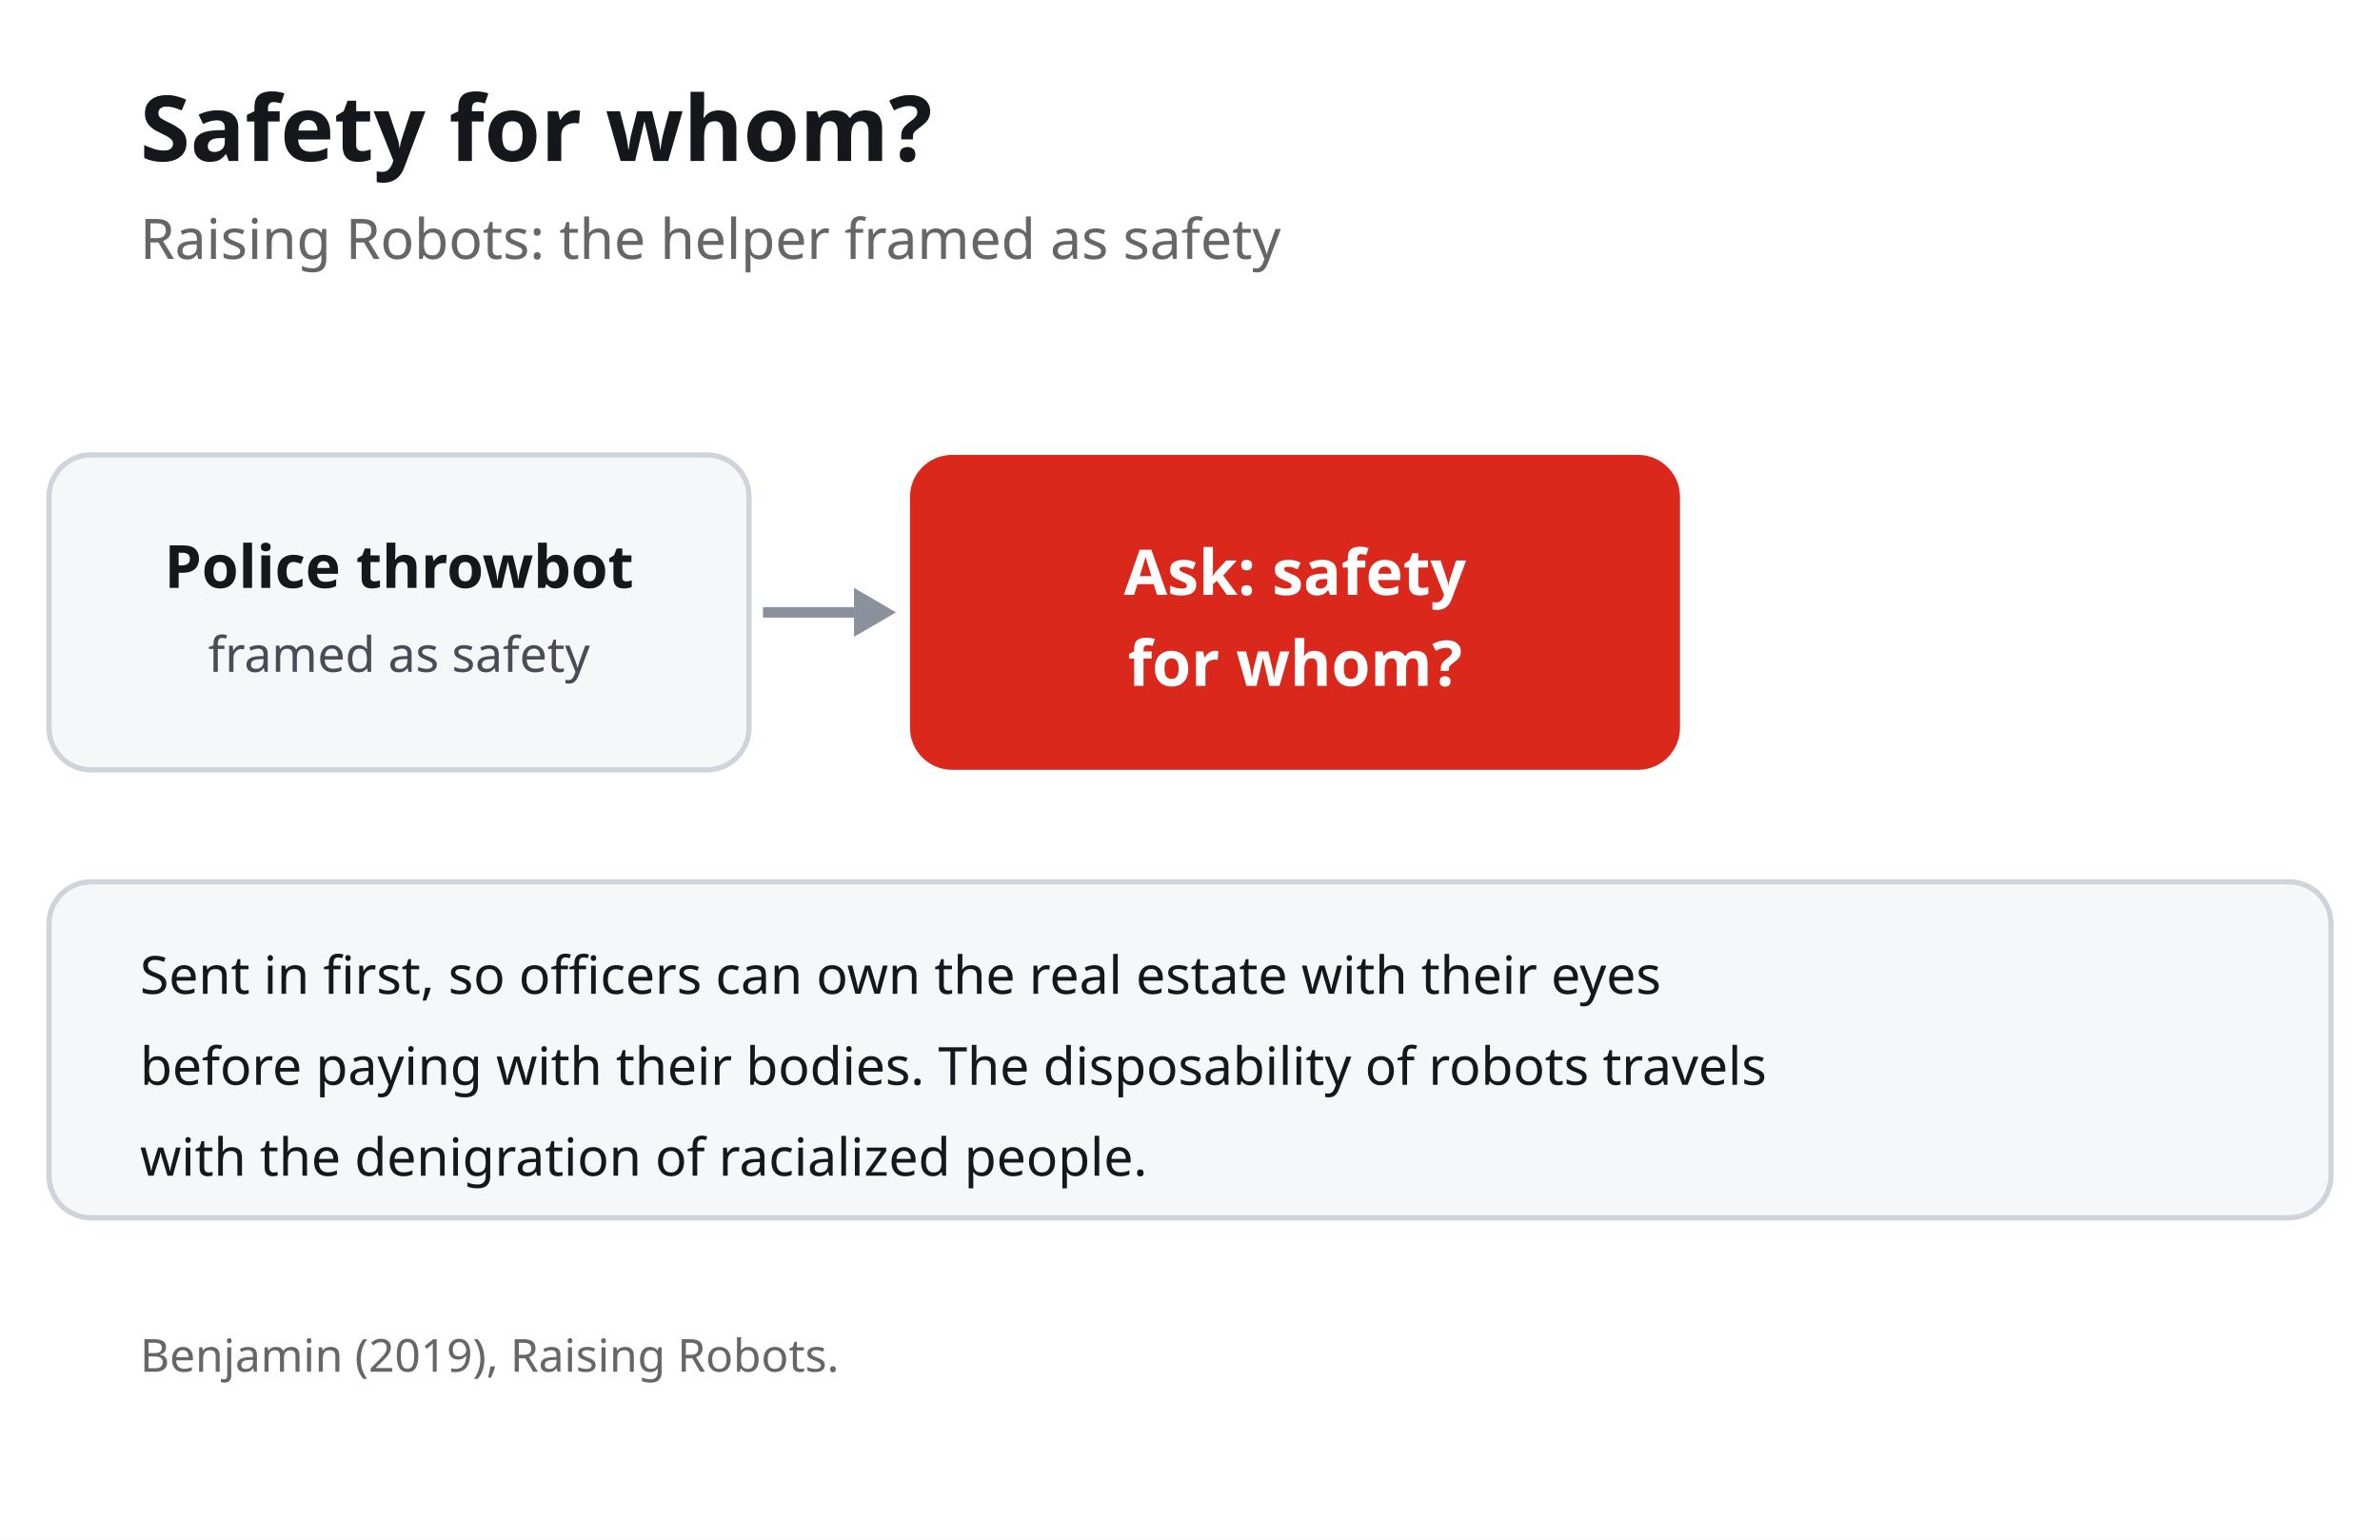
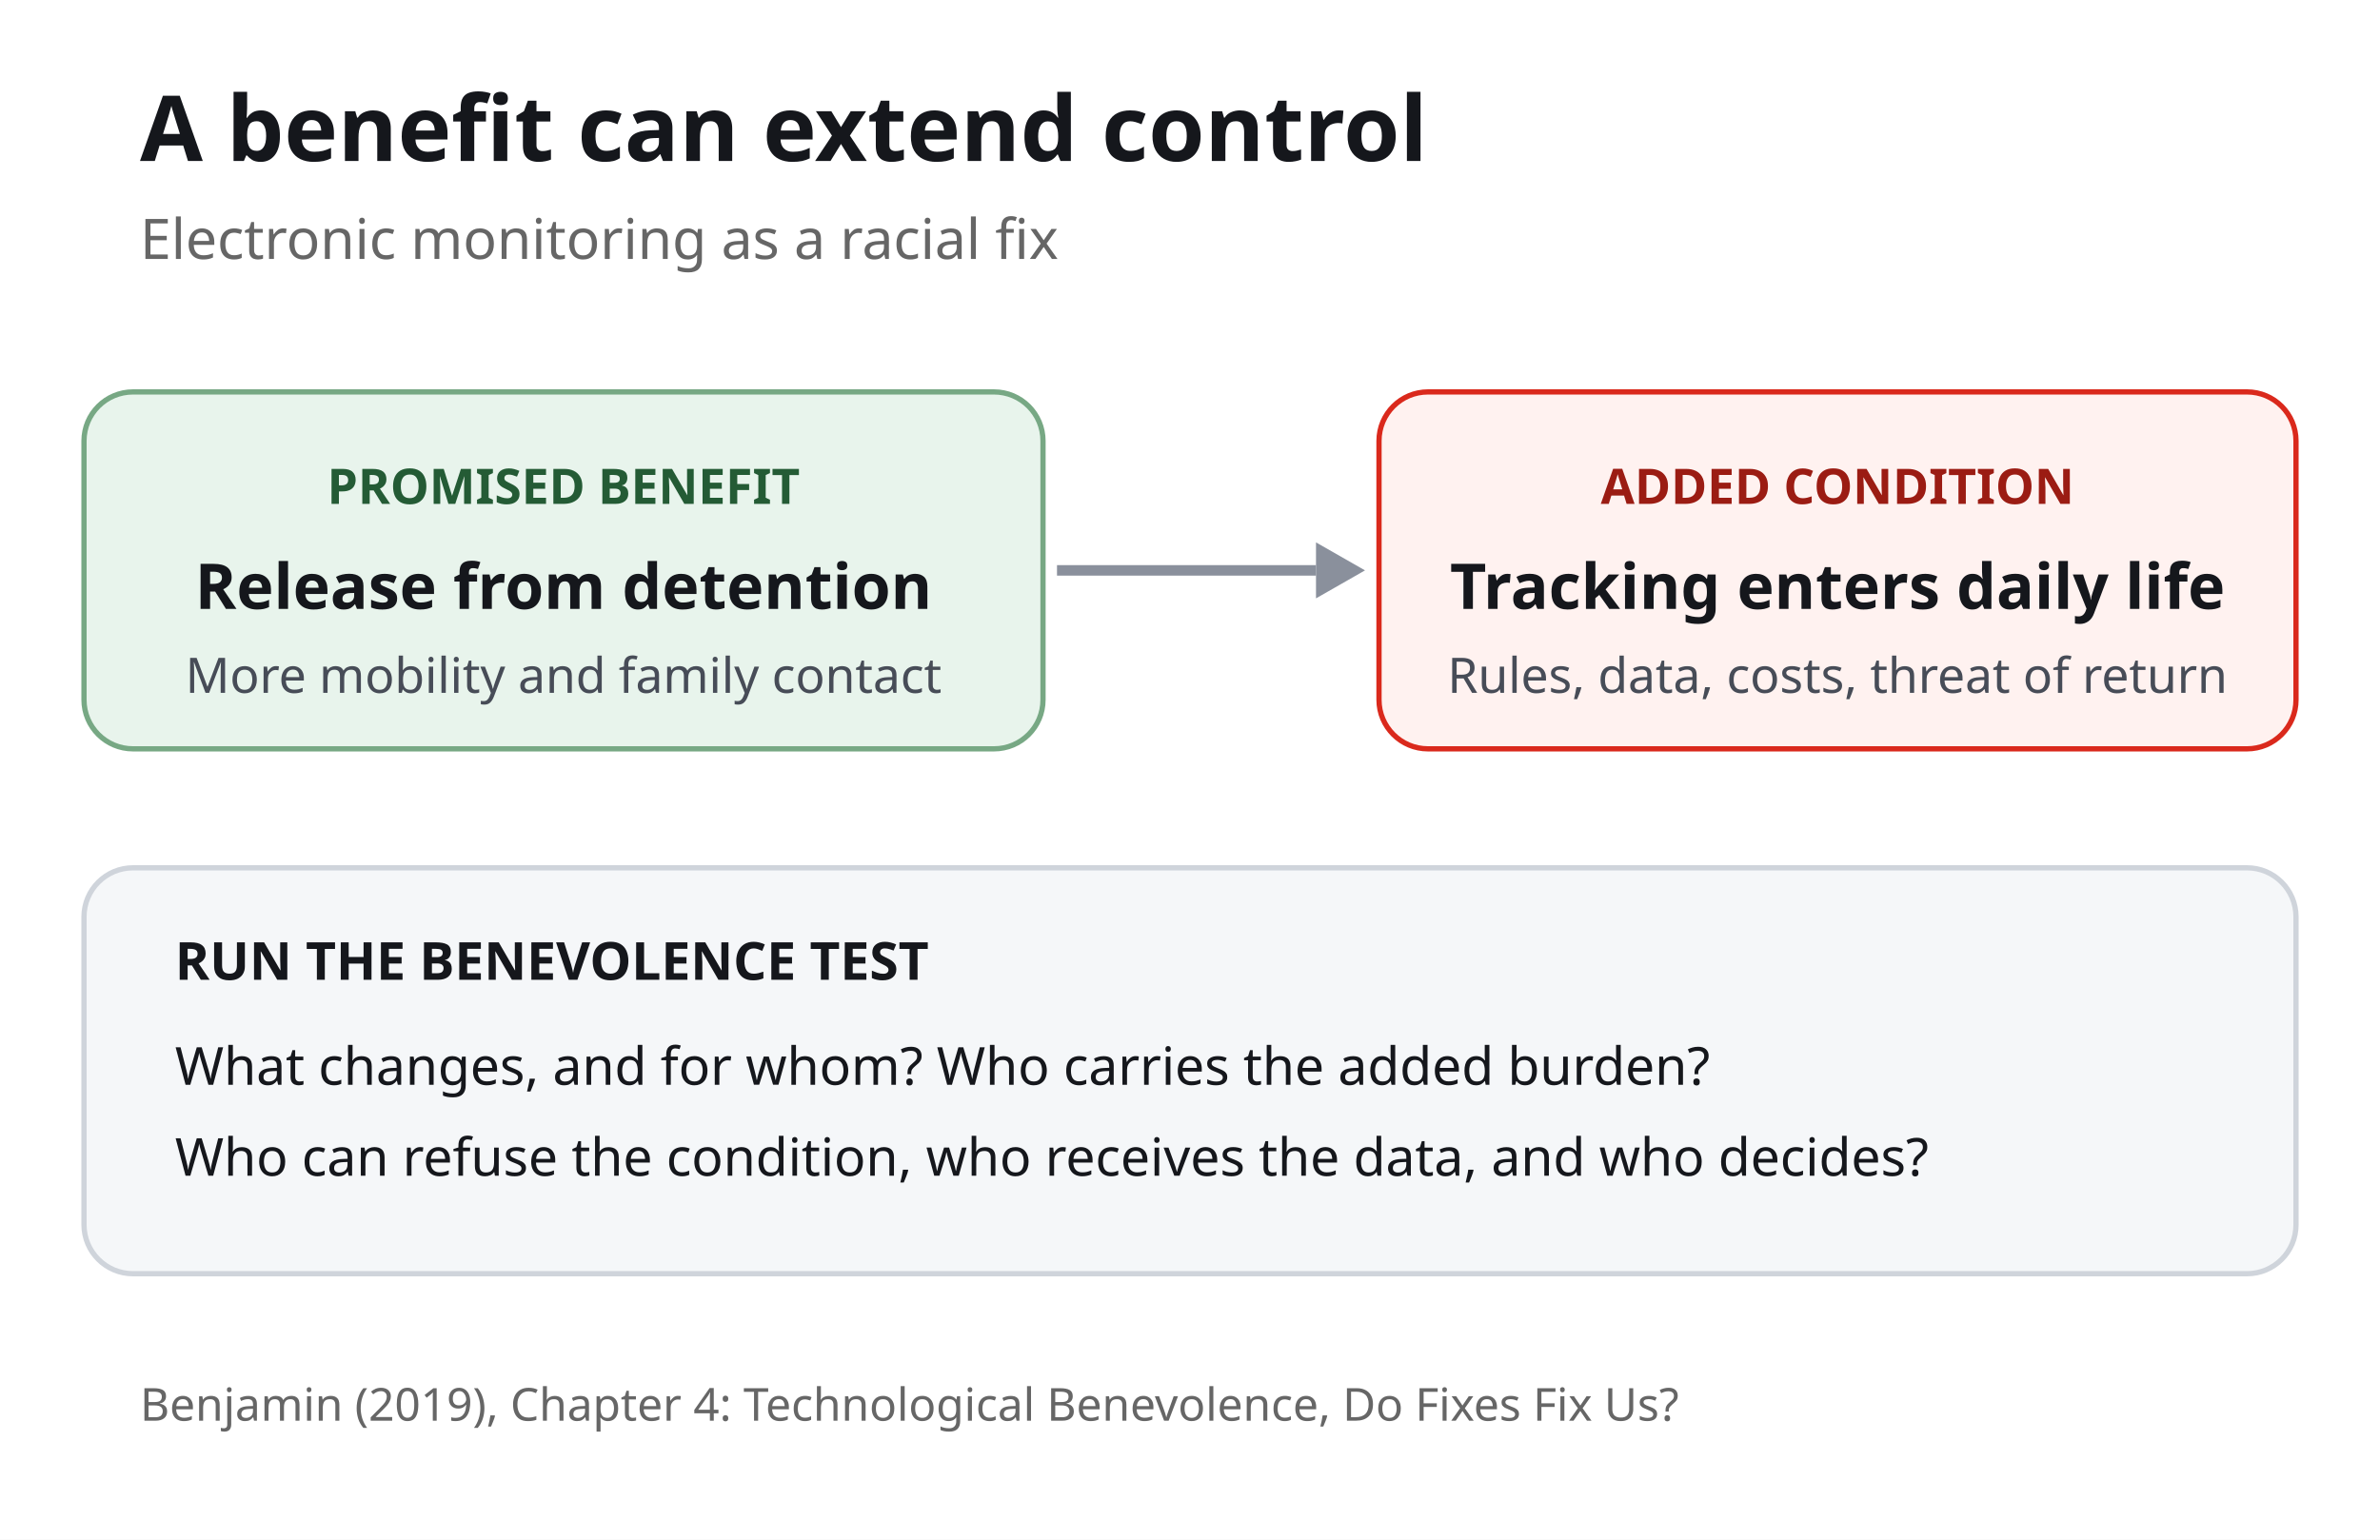
<svg xmlns="http://www.w3.org/2000/svg" viewBox="0 0 680 440" font-family="'IBM Plex Sans', 'Segoe UI', system-ui, sans-serif">
  <rect width="680" height="440" fill="#ffffff" />
-   <text x="40" y="46" font-size="26" font-weight="700" fill="#15171C">Safety for whom?</text>
-   <text x="40" y="74" font-size="16" fill="#666">Raising Robots: the helper framed as safety</text>
-   <rect x="14" y="130" width="200" height="90" rx="12" fill="#f5f7f9" stroke="#cfd4db" stroke-width="1.5" />
-   <text x="114" y="168" text-anchor="middle" font-size="17" font-weight="600" fill="#15171C">Police throwbot</text>
-   <text x="114" y="192" text-anchor="middle" font-size="14" fill="#474C57">framed as safety</text>
-   <line x1="218" y1="175" x2="244" y2="175" stroke="#8a909c" stroke-width="3" />
-   <polygon points="244,168 256,175 244,182" fill="#8a909c" />
-   <rect x="260" y="130" width="220" height="90" rx="12" fill="#DA291C" />
-   <text x="370" y="170" text-anchor="middle" font-size="18" font-weight="700" fill="#ffffff">Ask: safety</text>
-   <text x="370" y="196" text-anchor="middle" font-size="18" font-weight="700" fill="#ffffff">for whom?</text>
-   <rect x="14" y="252" width="652" height="96" rx="12" fill="#f5f7f9" stroke="#cfd4db" stroke-width="1.5" />
-   <text x="40" y="284" font-size="15" fill="#15171C">Sent in first, so officers can own the real estate with their eyes</text>
-   <text x="40" y="310" font-size="15" fill="#15171C">before paying with their bodies. The disposability of robots travels</text>
-   <text x="40" y="336" font-size="15" fill="#15171C">with the denigration of racialized people.</text>
-   <text x="40" y="392" font-size="13" fill="#666">Benjamin (2019), Raising Robots.</text>
+   <text x="40" y="46" font-size="26" font-weight="700" fill="#15171C">A benefit can extend control</text>
+   <text x="40" y="74" font-size="16" fill="#666">Electronic monitoring as a racial fix</text>
+   <rect x="24" y="112" width="274" height="102" rx="14" fill="#e8f4ec" stroke="#77a884" stroke-width="1.5" />
+   <text x="161" y="144" text-anchor="middle" font-size="14" font-weight="700" fill="#245b35">PROMISED BENEFIT</text>
+   <text x="161" y="174" text-anchor="middle" font-size="18" font-weight="700" fill="#15171C">Release from detention</text>
+   <text x="161" y="198" text-anchor="middle" font-size="14" fill="#474C57">More mobility and family contact</text>
+   <line x1="302" y1="163" x2="376" y2="163" stroke="#8a909c" stroke-width="3" />
+   <polygon points="376,155 390,163 376,171" fill="#8a909c" />
+   <rect x="394" y="112" width="262" height="102" rx="14" fill="#fff2f0" stroke="#DA291C" stroke-width="1.5" />
+   <text x="525" y="144" text-anchor="middle" font-size="14" font-weight="700" fill="#9b1c13">ADDED CONDITION</text>
+   <text x="525" y="174" text-anchor="middle" font-size="18" font-weight="700" fill="#15171C">Tracking enters daily life</text>
+   <text x="525" y="198" text-anchor="middle" font-size="14" fill="#474C57">Rules, data, costs, threat of return</text>
+   <rect x="24" y="248" width="632" height="116" rx="14" fill="#f5f7f9" stroke="#cfd4db" stroke-width="1.5" />
+   <text x="50" y="280" font-size="15" font-weight="700" fill="#15171C">RUN THE BENEVOLENCE TEST</text>
+   <text x="50" y="310" font-size="15" fill="#15171C">What changes, and for whom? Who carries the added burden?</text>
+   <text x="50" y="336" font-size="15" fill="#15171C">Who can refuse the condition, who receives the data, and who decides?</text>
+   <text x="40" y="406" font-size="13" fill="#666">Benjamin (2019), Chapter 4: Technological Benevolence, Do Fixes Fix Us?</text>
</svg>
